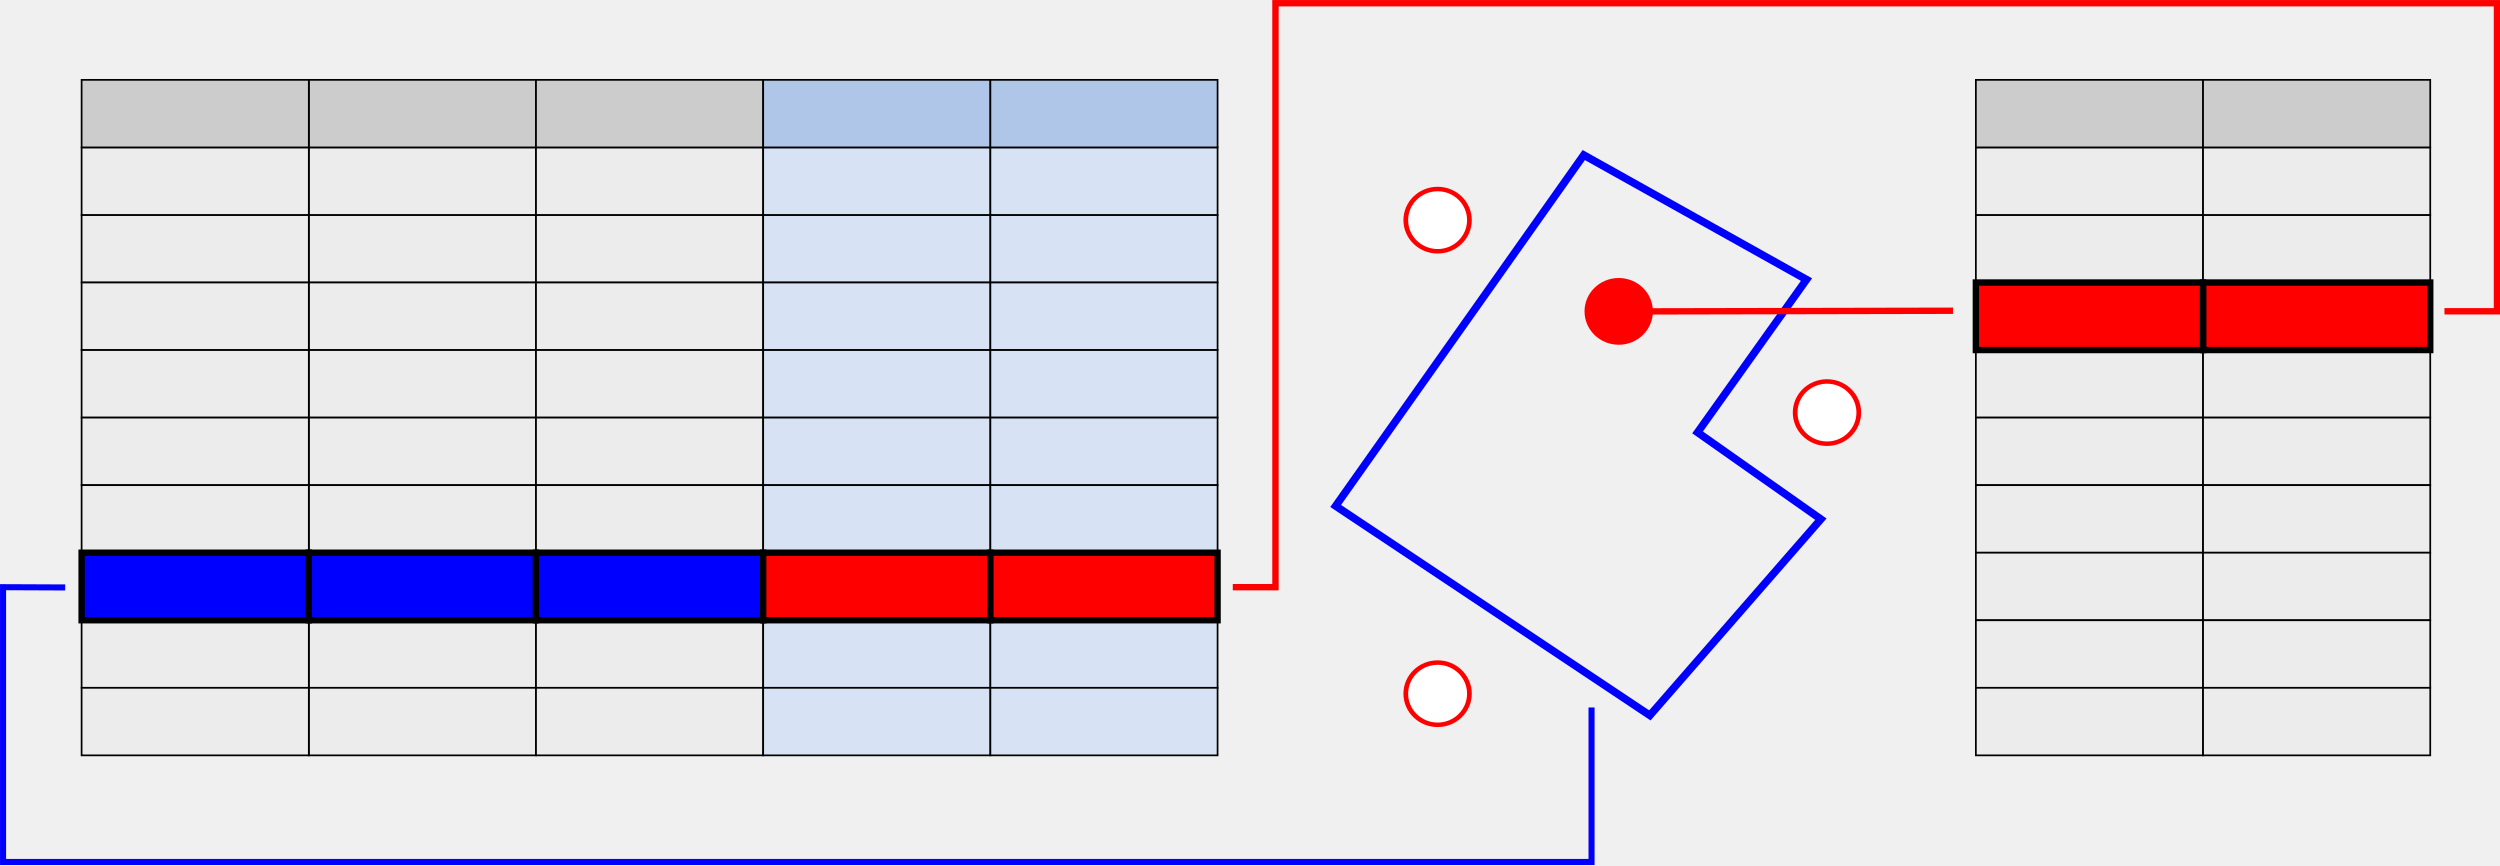
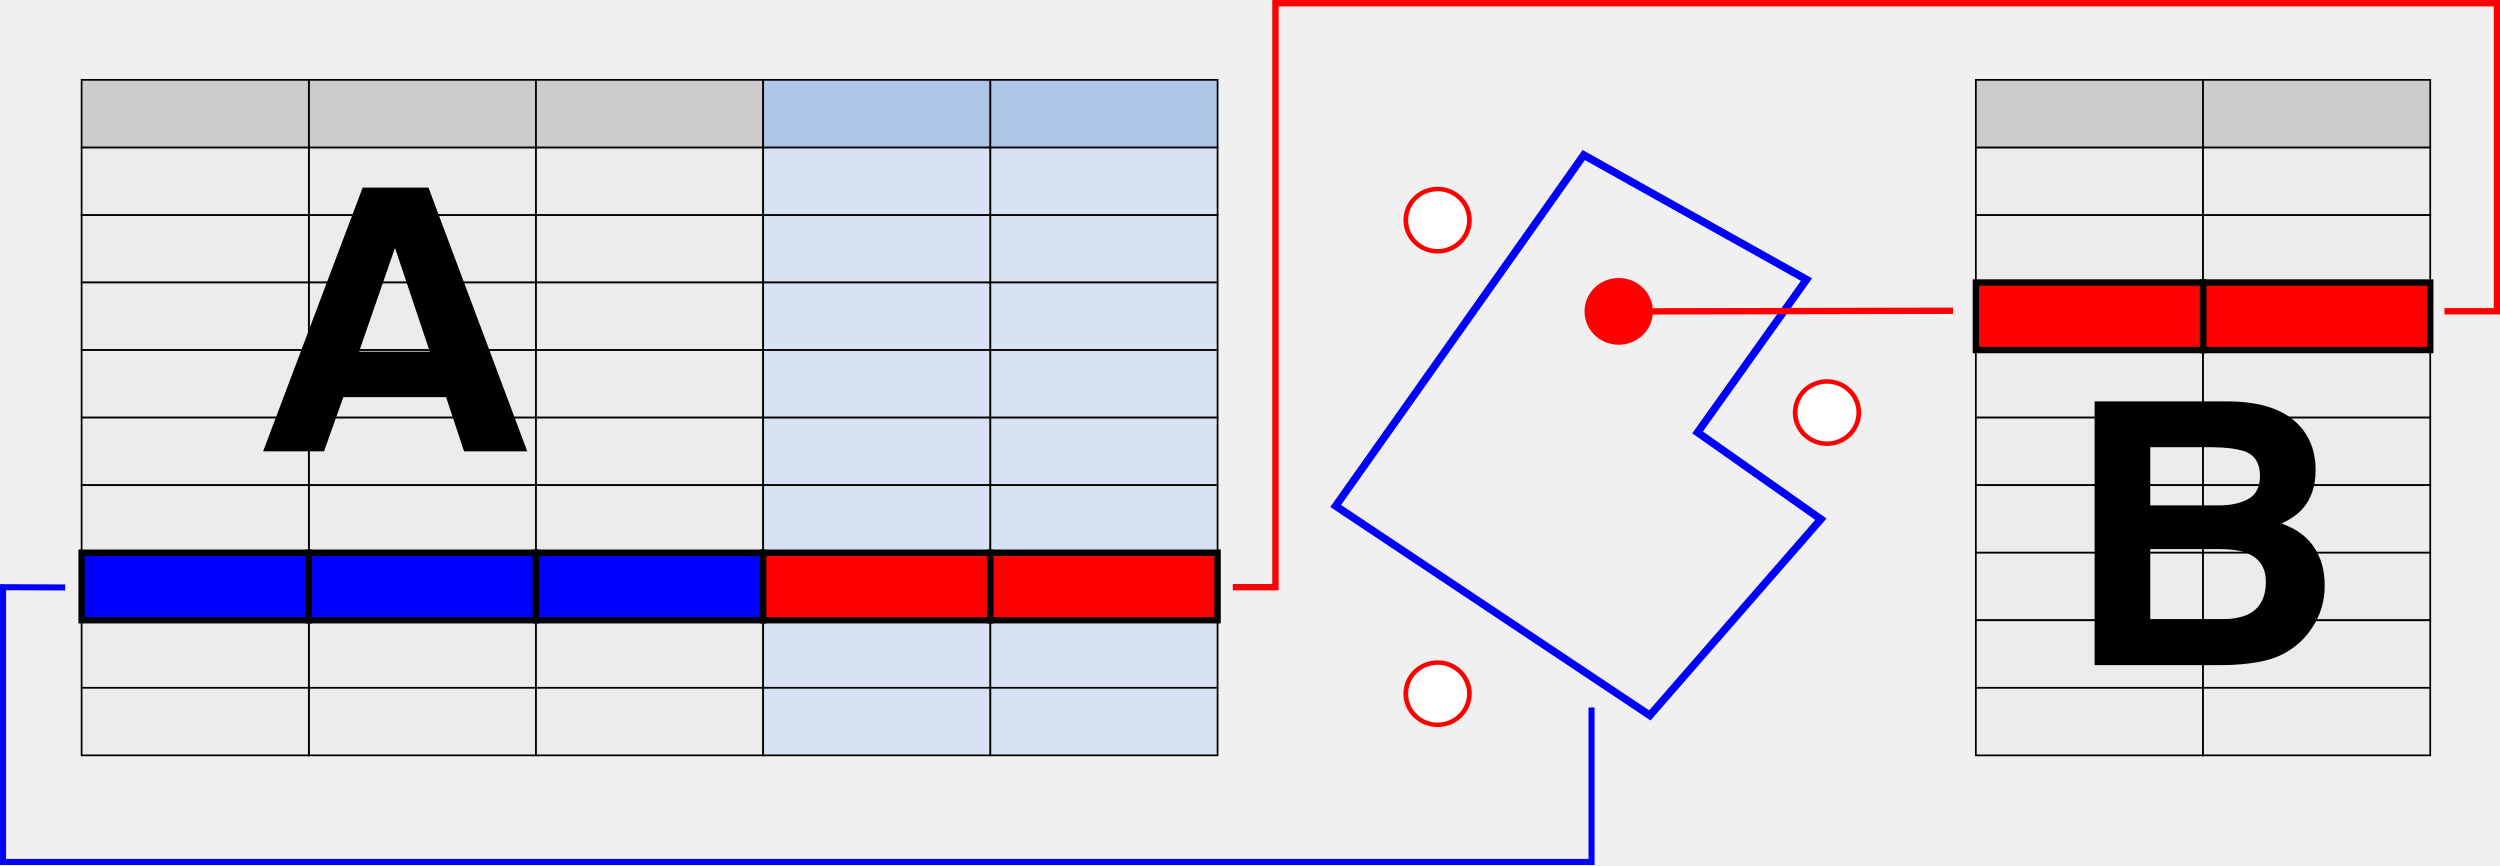
<svg xmlns="http://www.w3.org/2000/svg" width="235.688" height="81.562" id="svg9885" version="1.1">
  <defs id="defs9887" />
  <g id="layer1" transform="translate(-258.6697,-515.8661)">
-     <g transform="translate(236.4822,334.0537)" id="g7571">
-       <path style="fill:none;stroke:#ff0000;stroke-width:0.6;stroke-linecap:butt;stroke-linejoin:miter;stroke-miterlimit:4;stroke-opacity:1;stroke-dasharray:none;stroke-dashoffset:0" d="m 252.639,211.158 4.95,0 0,-29.042 -115.157,0 0,55.053 -4.024,0" id="path6946" />
-       <g id="g6862" transform="translate(30.24815,7.513885)">
-         <path id="path6177" d="m 117.859,221.999 23.39,-33.082 20.997,11.739 -10.267,14.407 11.623,8.182 -16.123,18.497 z" style="fill:none;stroke:#0000ff;stroke-width:0.723px;stroke-linecap:butt;stroke-linejoin:miter;stroke-opacity:1" />
-         <path transform="matrix(0.742355,0,0,0.7042881,97.48785,55.91616)" d="m 67.428,209.769 c 0,2.301 -1.809,4.167 -4.041,4.167 -2.232,0 -4.041,-1.866 -4.041,-4.167 0,-2.301 1.809,-4.167 4.041,-4.167 2.232,0 4.041,1.866 4.041,4.167 z" id="path6179" style="fill:#ff0000;stroke:#ff0000;stroke-width:0.6;stroke-linejoin:miter;stroke-miterlimit:4;stroke-opacity:1;stroke-dasharray:none;stroke-dashoffset:0" />
-         <path transform="matrix(0.742355,0,0,0.7042881,117.122,65.45744)" d="m 67.428,209.769 c 0,2.301 -1.809,4.167 -4.041,4.167 -2.232,0 -4.041,-1.866 -4.041,-4.167 0,-2.301 1.809,-4.167 4.041,-4.167 2.232,0 4.041,1.866 4.041,4.167 z" id="path6191" style="fill:#ffffff;stroke:#ff0000;stroke-width:0.6;stroke-linejoin:miter;stroke-miterlimit:4;stroke-opacity:1;stroke-dasharray:none;stroke-dashoffset:0" />
-         <path style="fill:#ffffff;stroke:#ff0000;stroke-width:0.6;stroke-linejoin:miter;stroke-miterlimit:4;stroke-opacity:1;stroke-dasharray:none;stroke-dashoffset:0" id="path6193" d="m 67.428,209.769 c 0,2.301 -1.809,4.167 -4.041,4.167 -2.232,0 -4.041,-1.866 -4.041,-4.167 0,-2.301 1.809,-4.167 4.041,-4.167 2.232,0 4.041,1.866 4.041,4.167 z" transform="matrix(0.742355,0,0,0.7042881,80.41455,91.95852)" />
-         <path transform="matrix(0.742355,0,0,0.7042881,80.41455,47.31576)" d="m 67.428,209.769 c 0,2.301 -1.809,4.167 -4.041,4.167 -2.232,0 -4.041,-1.866 -4.041,-4.167 0,-2.301 1.809,-4.167 4.041,-4.167 2.232,0 4.041,1.866 4.041,4.167 z" id="path6195" style="fill:#ffffff;stroke:#ff0000;stroke-width:0.6;stroke-linejoin:miter;stroke-miterlimit:4;stroke-opacity:1;stroke-dasharray:none;stroke-dashoffset:0" />
+     <path id="path6946" d="m 489.121,545.211 4.95,0 0,-29.042 -115.157,0 0,55.053 -4.024,0" style="fill:none;stroke:#ff0000;stroke-width:0.6;stroke-linecap:butt;stroke-linejoin:miter;stroke-miterlimit:4;stroke-opacity:1;stroke-dasharray:none;stroke-dashoffset:0" />
+     <g transform="translate(266.7304,341.5675)" id="g6862">
+       <path style="fill:none;stroke:#0000ff;stroke-width:0.723px;stroke-linecap:butt;stroke-linejoin:miter;stroke-opacity:1" d="m 117.859,221.999 23.39,-33.082 20.997,11.739 -10.267,14.407 11.623,8.182 -16.123,18.497 z" id="path6177" />
+       <path style="fill:#ff0000;stroke:#ff0000;stroke-width:0.6;stroke-linejoin:miter;stroke-miterlimit:4;stroke-opacity:1;stroke-dasharray:none;stroke-dashoffset:0" id="path6179" d="m 67.428,209.769 c 0,2.301 -1.809,4.167 -4.041,4.167 -2.232,0 -4.041,-1.866 -4.041,-4.167 0,-2.301 1.809,-4.167 4.041,-4.167 2.232,0 4.041,1.866 4.041,4.167 z" transform="matrix(0.742355,0,0,0.7042881,97.48785,55.91616)" />
+       <path style="fill:#ffffff;stroke:#ff0000;stroke-width:0.6;stroke-linejoin:miter;stroke-miterlimit:4;stroke-opacity:1;stroke-dasharray:none;stroke-dashoffset:0" id="path6191" d="m 67.428,209.769 c 0,2.301 -1.809,4.167 -4.041,4.167 -2.232,0 -4.041,-1.866 -4.041,-4.167 0,-2.301 1.809,-4.167 4.041,-4.167 2.232,0 4.041,1.866 4.041,4.167 z" transform="matrix(0.742355,0,0,0.7042881,117.122,65.45744)" />
+       <path transform="matrix(0.742355,0,0,0.7042881,80.41455,91.95852)" d="m 67.428,209.769 c 0,2.301 -1.809,4.167 -4.041,4.167 -2.232,0 -4.041,-1.866 -4.041,-4.167 0,-2.301 1.809,-4.167 4.041,-4.167 2.232,0 4.041,1.866 4.041,4.167 z" id="path6193" style="fill:#ffffff;stroke:#ff0000;stroke-width:0.6;stroke-linejoin:miter;stroke-miterlimit:4;stroke-opacity:1;stroke-dasharray:none;stroke-dashoffset:0" />
+       <path style="fill:#ffffff;stroke:#ff0000;stroke-width:0.6;stroke-linejoin:miter;stroke-miterlimit:4;stroke-opacity:1;stroke-dasharray:none;stroke-dashoffset:0" id="path6195" d="m 67.428,209.769 c 0,2.301 -1.809,4.167 -4.041,4.167 -2.232,0 -4.041,-1.866 -4.041,-4.167 0,-2.301 1.809,-4.167 4.041,-4.167 2.232,0 4.041,1.866 4.041,4.167 z" transform="matrix(0.742355,0,0,0.7042881,80.41455,47.31576)" />
+     </g>
+     <rect y="536.131" x="444.944" height="6.368" width="21.419" id="rect6206" style="fill:#ececec;fill-opacity:1;fill-rule:evenodd;stroke:#000000;stroke-width:0.163;stroke-miterlimit:4;stroke-opacity:1;stroke-dasharray:none;stroke-dashoffset:0" />
+     <rect y="548.868" x="444.944" height="6.368" width="21.419" id="rect6210" style="fill:#ececec;fill-opacity:1;fill-rule:evenodd;stroke:#000000;stroke-width:0.163;stroke-miterlimit:4;stroke-opacity:1;stroke-dasharray:none;stroke-dashoffset:0" />
+     <rect style="fill:#ececec;fill-opacity:1;fill-rule:evenodd;stroke:#000000;stroke-width:0.163;stroke-miterlimit:4;stroke-opacity:1;stroke-dasharray:none;stroke-dashoffset:0" id="rect6212" width="21.419" height="6.368" x="444.944" y="555.236" />
+     <rect y="561.605" x="444.944" height="6.368" width="21.419" id="rect6214" style="fill:#ececec;fill-opacity:1;fill-rule:evenodd;stroke:#000000;stroke-width:0.163;stroke-miterlimit:4;stroke-opacity:1;stroke-dasharray:none;stroke-dashoffset:0" />
+     <rect style="fill:#ececec;fill-opacity:1;fill-rule:evenodd;stroke:#000000;stroke-width:0.163;stroke-miterlimit:4;stroke-opacity:1;stroke-dasharray:none;stroke-dashoffset:0" id="rect6216" width="21.419" height="6.368" x="444.944" y="567.973" />
+     <rect y="574.341" x="444.944" height="6.368" width="21.419" id="rect6218" style="fill:#ececec;fill-opacity:1;fill-rule:evenodd;stroke:#000000;stroke-width:0.163;stroke-miterlimit:4;stroke-opacity:1;stroke-dasharray:none;stroke-dashoffset:0" />
+     <rect style="fill:#ececec;fill-opacity:1;fill-rule:evenodd;stroke:#000000;stroke-width:0.163;stroke-miterlimit:4;stroke-opacity:1;stroke-dasharray:none;stroke-dashoffset:0" id="rect6220" width="21.419" height="6.368" x="444.944" y="529.763" />
+     <rect y="523.395" x="444.944" height="6.368" width="21.419" id="rect6222" style="fill:#cccccc;fill-opacity:1;fill-rule:evenodd;stroke:#000000;stroke-width:0.163;stroke-miterlimit:4;stroke-opacity:1;stroke-dasharray:none;stroke-dashoffset:0" />
+     <rect style="fill:#ececec;fill-opacity:1;fill-rule:evenodd;stroke:#000000;stroke-width:0.163;stroke-miterlimit:4;stroke-opacity:1;stroke-dasharray:none;stroke-dashoffset:0" id="rect6224" width="21.419" height="6.368" x="444.944" y="580.71" />
+     <g transform="translate(436.4817,467.8786)" id="g6226">
+       <rect y="68.253" x="29.881" height="6.368" width="21.419" id="rect6228" style="fill:#ececec;fill-opacity:1;fill-rule:evenodd;stroke:#000000;stroke-width:0.163;stroke-miterlimit:4;stroke-opacity:1;stroke-dasharray:none;stroke-dashoffset:0" />
+       <rect style="fill:#ececec;fill-opacity:1;fill-rule:evenodd;stroke:#000000;stroke-width:0.163;stroke-miterlimit:4;stroke-opacity:1;stroke-dasharray:none;stroke-dashoffset:0" id="rect6230" width="21.419" height="6.368" x="29.881" y="74.621" />
+       <rect y="80.989" x="29.881" height="6.368" width="21.419" id="rect6232" style="fill:#ececec;fill-opacity:1;fill-rule:evenodd;stroke:#000000;stroke-width:0.163;stroke-miterlimit:4;stroke-opacity:1;stroke-dasharray:none;stroke-dashoffset:0" />
+       <rect style="fill:#ececec;fill-opacity:1;fill-rule:evenodd;stroke:#000000;stroke-width:0.163;stroke-miterlimit:4;stroke-opacity:1;stroke-dasharray:none;stroke-dashoffset:0" id="rect6234" width="21.419" height="6.368" x="29.881" y="87.358" />
+       <rect y="93.726" x="29.881" height="6.368" width="21.419" id="rect6236" style="fill:#ececec;fill-opacity:1;fill-rule:evenodd;stroke:#000000;stroke-width:0.163;stroke-miterlimit:4;stroke-opacity:1;stroke-dasharray:none;stroke-dashoffset:0" />
+       <rect style="fill:#ececec;fill-opacity:1;fill-rule:evenodd;stroke:#000000;stroke-width:0.163;stroke-miterlimit:4;stroke-opacity:1;stroke-dasharray:none;stroke-dashoffset:0" id="rect6238" width="21.419" height="6.368" x="29.881" y="100.094" />
+       <rect y="106.463" x="29.881" height="6.368" width="21.419" id="rect6240" style="fill:#ececec;fill-opacity:1;fill-rule:evenodd;stroke:#000000;stroke-width:0.163;stroke-miterlimit:4;stroke-opacity:1;stroke-dasharray:none;stroke-dashoffset:0" />
+       <rect style="fill:#ececec;fill-opacity:1;fill-rule:evenodd;stroke:#000000;stroke-width:0.163;stroke-miterlimit:4;stroke-opacity:1;stroke-dasharray:none;stroke-dashoffset:0" id="rect6242" width="21.419" height="6.368" x="29.881" y="61.884" />
+       <rect y="55.516" x="29.881" height="6.368" width="21.419" id="rect6244" style="fill:#cccccc;fill-opacity:1;fill-rule:evenodd;stroke:#000000;stroke-width:0.163;stroke-miterlimit:4;stroke-opacity:1;stroke-dasharray:none;stroke-dashoffset:0" />
+       <rect style="fill:#ececec;fill-opacity:1;fill-rule:evenodd;stroke:#000000;stroke-width:0.163;stroke-miterlimit:4;stroke-opacity:1;stroke-dasharray:none;stroke-dashoffset:0" id="rect6246" width="21.419" height="6.368" x="29.881" y="112.831" />
+     </g>
+     <path id="path6699" d="m 412.411,545.225 30.379,-0.063" style="fill:#ff0000;stroke:#ff0000;stroke-width:0.6;stroke-linecap:butt;stroke-linejoin:miter;stroke-miterlimit:4;stroke-opacity:1;stroke-dasharray:none;stroke-dashoffset:0" />
+     <g id="g6723" transform="translate(257.9008,467.8786)">
+       <rect style="fill:#ececec;fill-opacity:1;fill-rule:evenodd;stroke:#000000;stroke-width:0.163;stroke-miterlimit:4;stroke-opacity:1;stroke-dasharray:none;stroke-dashoffset:0" id="rect6725" width="21.419" height="6.368" x="29.881" y="68.253" />
+       <rect y="74.621" x="29.881" height="6.368" width="21.419" id="rect6727" style="fill:#ececec;fill-opacity:1;fill-rule:evenodd;stroke:#000000;stroke-width:0.163;stroke-miterlimit:4;stroke-opacity:1;stroke-dasharray:none;stroke-dashoffset:0" />
+       <rect style="fill:#ececec;fill-opacity:1;fill-rule:evenodd;stroke:#000000;stroke-width:0.163;stroke-miterlimit:4;stroke-opacity:1;stroke-dasharray:none;stroke-dashoffset:0" id="rect6729" width="21.419" height="6.368" x="29.881" y="80.989" />
+       <rect y="87.358" x="29.881" height="6.368" width="21.419" id="rect6731" style="fill:#ececec;fill-opacity:1;fill-rule:evenodd;stroke:#000000;stroke-width:0.163;stroke-miterlimit:4;stroke-opacity:1;stroke-dasharray:none;stroke-dashoffset:0" />
+       <rect style="fill:#ececec;fill-opacity:1;fill-rule:evenodd;stroke:#000000;stroke-width:0.163;stroke-miterlimit:4;stroke-opacity:1;stroke-dasharray:none;stroke-dashoffset:0" id="rect6733" width="21.419" height="6.368" x="29.881" y="93.726" />
+       <rect y="100.094" x="29.881" height="6.368" width="21.419" id="rect6735" style="fill:#ececec;fill-opacity:1;fill-rule:evenodd;stroke:#000000;stroke-width:0.163;stroke-miterlimit:4;stroke-opacity:1;stroke-dasharray:none;stroke-dashoffset:0" />
+       <rect style="fill:#ececec;fill-opacity:1;fill-rule:evenodd;stroke:#000000;stroke-width:0.163;stroke-miterlimit:4;stroke-opacity:1;stroke-dasharray:none;stroke-dashoffset:0" id="rect6737" width="21.419" height="6.368" x="29.881" y="106.463" />
+       <rect y="61.884" x="29.881" height="6.368" width="21.419" id="rect6739" style="fill:#ececec;fill-opacity:1;fill-rule:evenodd;stroke:#000000;stroke-width:0.163;stroke-miterlimit:4;stroke-opacity:1;stroke-dasharray:none;stroke-dashoffset:0" />
+       <rect style="fill:#cccccc;fill-opacity:1;fill-rule:evenodd;stroke:#000000;stroke-width:0.163;stroke-miterlimit:4;stroke-opacity:1;stroke-dasharray:none;stroke-dashoffset:0" id="rect6741" width="21.419" height="6.368" x="29.881" y="55.516" />
+       <rect y="112.831" x="29.881" height="6.368" width="21.419" id="rect6743" style="fill:#ececec;fill-opacity:1;fill-rule:evenodd;stroke:#000000;stroke-width:0.163;stroke-miterlimit:4;stroke-opacity:1;stroke-dasharray:none;stroke-dashoffset:0" />
+     </g>
+     <g transform="translate(279.3195,467.8786)" id="g6745">
+       <rect y="68.253" x="29.881" height="6.368" width="21.419" id="rect6747" style="fill:#ececec;fill-opacity:1;fill-rule:evenodd;stroke:#000000;stroke-width:0.163;stroke-miterlimit:4;stroke-opacity:1;stroke-dasharray:none;stroke-dashoffset:0" />
+       <rect style="fill:#ececec;fill-opacity:1;fill-rule:evenodd;stroke:#000000;stroke-width:0.163;stroke-miterlimit:4;stroke-opacity:1;stroke-dasharray:none;stroke-dashoffset:0" id="rect6749" width="21.419" height="6.368" x="29.881" y="74.621" />
+       <rect y="80.989" x="29.881" height="6.368" width="21.419" id="rect6751" style="fill:#ececec;fill-opacity:1;fill-rule:evenodd;stroke:#000000;stroke-width:0.163;stroke-miterlimit:4;stroke-opacity:1;stroke-dasharray:none;stroke-dashoffset:0" />
+       <rect style="fill:#ececec;fill-opacity:1;fill-rule:evenodd;stroke:#000000;stroke-width:0.163;stroke-miterlimit:4;stroke-opacity:1;stroke-dasharray:none;stroke-dashoffset:0" id="rect6753" width="21.419" height="6.368" x="29.881" y="87.358" />
+       <rect y="93.726" x="29.881" height="6.368" width="21.419" id="rect6755" style="fill:#ececec;fill-opacity:1;fill-rule:evenodd;stroke:#000000;stroke-width:0.163;stroke-miterlimit:4;stroke-opacity:1;stroke-dasharray:none;stroke-dashoffset:0" />
+       <rect style="fill:#ececec;fill-opacity:1;fill-rule:evenodd;stroke:#000000;stroke-width:0.163;stroke-miterlimit:4;stroke-opacity:1;stroke-dasharray:none;stroke-dashoffset:0" id="rect6757" width="21.419" height="6.368" x="29.881" y="100.094" />
+       <rect y="106.463" x="29.881" height="6.368" width="21.419" id="rect6759" style="fill:#ececec;fill-opacity:1;fill-rule:evenodd;stroke:#000000;stroke-width:0.163;stroke-miterlimit:4;stroke-opacity:1;stroke-dasharray:none;stroke-dashoffset:0" />
+       <rect style="fill:#ececec;fill-opacity:1;fill-rule:evenodd;stroke:#000000;stroke-width:0.163;stroke-miterlimit:4;stroke-opacity:1;stroke-dasharray:none;stroke-dashoffset:0" id="rect6761" width="21.419" height="6.368" x="29.881" y="61.884" />
+       <rect y="55.516" x="29.881" height="6.368" width="21.419" id="rect6763" style="fill:#cccccc;fill-opacity:1;fill-rule:evenodd;stroke:#000000;stroke-width:0.163;stroke-miterlimit:4;stroke-opacity:1;stroke-dasharray:none;stroke-dashoffset:0" />
+       <rect style="fill:#ececec;fill-opacity:1;fill-rule:evenodd;stroke:#000000;stroke-width:0.163;stroke-miterlimit:4;stroke-opacity:1;stroke-dasharray:none;stroke-dashoffset:0" id="rect6765" width="21.419" height="6.368" x="29.881" y="112.831" />
+     </g>
+     <g transform="translate(236.4822,467.8786)" id="g6833">
+       <rect y="68.253" x="29.881" height="6.368" width="21.419" id="rect6835" style="fill:#ececec;fill-opacity:1;fill-rule:evenodd;stroke:#000000;stroke-width:0.163;stroke-miterlimit:4;stroke-opacity:1;stroke-dasharray:none;stroke-dashoffset:0" />
+       <rect style="fill:#ececec;fill-opacity:1;fill-rule:evenodd;stroke:#000000;stroke-width:0.163;stroke-miterlimit:4;stroke-opacity:1;stroke-dasharray:none;stroke-dashoffset:0" id="rect6837" width="21.419" height="6.368" x="29.881" y="74.621" />
+       <rect y="80.989" x="29.881" height="6.368" width="21.419" id="rect6839" style="fill:#ececec;fill-opacity:1;fill-rule:evenodd;stroke:#000000;stroke-width:0.163;stroke-miterlimit:4;stroke-opacity:1;stroke-dasharray:none;stroke-dashoffset:0" />
+       <rect style="fill:#ececec;fill-opacity:1;fill-rule:evenodd;stroke:#000000;stroke-width:0.163;stroke-miterlimit:4;stroke-opacity:1;stroke-dasharray:none;stroke-dashoffset:0" id="rect6841" width="21.419" height="6.368" x="29.881" y="87.358" />
+       <rect y="93.726" x="29.881" height="6.368" width="21.419" id="rect6843" style="fill:#ececec;fill-opacity:1;fill-rule:evenodd;stroke:#000000;stroke-width:0.163;stroke-miterlimit:4;stroke-opacity:1;stroke-dasharray:none;stroke-dashoffset:0" />
+       <rect style="fill:#ececec;fill-opacity:1;fill-rule:evenodd;stroke:#000000;stroke-width:0.163;stroke-miterlimit:4;stroke-opacity:1;stroke-dasharray:none;stroke-dashoffset:0" id="rect6845" width="21.419" height="6.368" x="29.881" y="100.094" />
+       <rect y="106.463" x="29.881" height="6.368" width="21.419" id="rect6847" style="fill:#ececec;fill-opacity:1;fill-rule:evenodd;stroke:#000000;stroke-width:0.163;stroke-miterlimit:4;stroke-opacity:1;stroke-dasharray:none;stroke-dashoffset:0" />
+       <rect style="fill:#ececec;fill-opacity:1;fill-rule:evenodd;stroke:#000000;stroke-width:0.163;stroke-miterlimit:4;stroke-opacity:1;stroke-dasharray:none;stroke-dashoffset:0" id="rect6849" width="21.419" height="6.368" x="29.881" y="61.884" />
+       <rect y="55.516" x="29.881" height="6.368" width="21.419" id="rect6851" style="fill:#cccccc;fill-opacity:1;fill-rule:evenodd;stroke:#000000;stroke-width:0.163;stroke-miterlimit:4;stroke-opacity:1;stroke-dasharray:none;stroke-dashoffset:0" />
+       <rect style="fill:#ececec;fill-opacity:1;fill-rule:evenodd;stroke:#000000;stroke-width:0.163;stroke-miterlimit:4;stroke-opacity:1;stroke-dasharray:none;stroke-dashoffset:0" id="rect6853" width="21.419" height="6.368" x="29.881" y="112.831" />
+     </g>
+     <g transform="translate(236.4822,467.8785)" id="g6869">
+       <g id="g6871">
+         <rect y="68.253" x="94.137" height="6.368" width="21.419" id="rect6873" style="fill:#d7e3f4;fill-opacity:1;fill-rule:evenodd;stroke:#000000;stroke-width:0.163;stroke-miterlimit:4;stroke-opacity:1;stroke-dasharray:none;stroke-dashoffset:0" />
+         <rect style="fill:#d7e3f4;fill-opacity:1;fill-rule:evenodd;stroke:#000000;stroke-width:0.163;stroke-miterlimit:4;stroke-opacity:1;stroke-dasharray:none;stroke-dashoffset:0" id="rect6875" width="21.419" height="6.368" x="94.137" y="74.621" />
+         <rect y="80.989" x="94.137" height="6.368" width="21.419" id="rect6877" style="fill:#d7e3f4;fill-opacity:1;fill-rule:evenodd;stroke:#000000;stroke-width:0.163;stroke-miterlimit:4;stroke-opacity:1;stroke-dasharray:none;stroke-dashoffset:0" />
+         <rect style="fill:#d7e3f4;fill-opacity:1;fill-rule:evenodd;stroke:#000000;stroke-width:0.163;stroke-miterlimit:4;stroke-opacity:1;stroke-dasharray:none;stroke-dashoffset:0" id="rect6879" width="21.419" height="6.368" x="94.137" y="87.358" />
+         <rect y="93.726" x="94.137" height="6.368" width="21.419" id="rect6881" style="fill:#d7e3f4;fill-opacity:1;fill-rule:evenodd;stroke:#000000;stroke-width:0.163;stroke-miterlimit:4;stroke-opacity:1;stroke-dasharray:none;stroke-dashoffset:0" />
+         <rect style="fill:#d7e3f4;fill-opacity:1;fill-rule:evenodd;stroke:#000000;stroke-width:0.163;stroke-miterlimit:4;stroke-opacity:1;stroke-dasharray:none;stroke-dashoffset:0" id="rect6883" width="21.419" height="6.368" x="94.137" y="100.094" />
+         <rect y="106.463" x="94.137" height="6.368" width="21.419" id="rect6885" style="fill:#d7e3f4;fill-opacity:1;fill-rule:evenodd;stroke:#000000;stroke-width:0.163;stroke-miterlimit:4;stroke-opacity:1;stroke-dasharray:none;stroke-dashoffset:0" />
+         <rect style="fill:#d7e3f4;fill-opacity:1;fill-rule:evenodd;stroke:#000000;stroke-width:0.163;stroke-miterlimit:4;stroke-opacity:1;stroke-dasharray:none;stroke-dashoffset:0" id="rect6887" width="21.419" height="6.368" x="94.137" y="61.884" />
+         <rect y="55.516" x="94.137" height="6.368" width="21.419" id="rect6889" style="fill:#afc6e9;fill-opacity:1;fill-rule:evenodd;stroke:#000000;stroke-width:0.163;stroke-miterlimit:4;stroke-opacity:1;stroke-dasharray:none;stroke-dashoffset:0" />
+         <rect style="fill:#d7e3f4;fill-opacity:1;fill-rule:evenodd;stroke:#000000;stroke-width:0.163;stroke-miterlimit:4;stroke-opacity:1;stroke-dasharray:none;stroke-dashoffset:0" id="rect6891" width="21.419" height="6.368" x="94.137" y="112.831" />
      </g>
-       <rect style="fill:#ececec;fill-opacity:1;fill-rule:evenodd;stroke:#000000;stroke-width:0.163;stroke-miterlimit:4;stroke-opacity:1;stroke-dasharray:none;stroke-dashoffset:0" id="rect6206" width="21.419" height="6.368" x="208.462" y="202.078" />
-       <rect style="fill:#ececec;fill-opacity:1;fill-rule:evenodd;stroke:#000000;stroke-width:0.163;stroke-miterlimit:4;stroke-opacity:1;stroke-dasharray:none;stroke-dashoffset:0" id="rect6210" width="21.419" height="6.368" x="208.462" y="214.814" />
-       <rect y="221.183" x="208.462" height="6.368" width="21.419" id="rect6212" style="fill:#ececec;fill-opacity:1;fill-rule:evenodd;stroke:#000000;stroke-width:0.163;stroke-miterlimit:4;stroke-opacity:1;stroke-dasharray:none;stroke-dashoffset:0" />
-       <rect style="fill:#ececec;fill-opacity:1;fill-rule:evenodd;stroke:#000000;stroke-width:0.163;stroke-miterlimit:4;stroke-opacity:1;stroke-dasharray:none;stroke-dashoffset:0" id="rect6214" width="21.419" height="6.368" x="208.462" y="227.551" />
-       <rect y="233.919" x="208.462" height="6.368" width="21.419" id="rect6216" style="fill:#ececec;fill-opacity:1;fill-rule:evenodd;stroke:#000000;stroke-width:0.163;stroke-miterlimit:4;stroke-opacity:1;stroke-dasharray:none;stroke-dashoffset:0" />
-       <rect style="fill:#ececec;fill-opacity:1;fill-rule:evenodd;stroke:#000000;stroke-width:0.163;stroke-miterlimit:4;stroke-opacity:1;stroke-dasharray:none;stroke-dashoffset:0" id="rect6218" width="21.419" height="6.368" x="208.462" y="240.288" />
-       <rect y="195.709" x="208.462" height="6.368" width="21.419" id="rect6220" style="fill:#ececec;fill-opacity:1;fill-rule:evenodd;stroke:#000000;stroke-width:0.163;stroke-miterlimit:4;stroke-opacity:1;stroke-dasharray:none;stroke-dashoffset:0" />
-       <rect style="fill:#cccccc;fill-opacity:1;fill-rule:evenodd;stroke:#000000;stroke-width:0.163;stroke-miterlimit:4;stroke-opacity:1;stroke-dasharray:none;stroke-dashoffset:0" id="rect6222" width="21.419" height="6.368" x="208.462" y="189.341" />
-       <rect y="246.656" x="208.462" height="6.368" width="21.419" id="rect6224" style="fill:#ececec;fill-opacity:1;fill-rule:evenodd;stroke:#000000;stroke-width:0.163;stroke-miterlimit:4;stroke-opacity:1;stroke-dasharray:none;stroke-dashoffset:0" />
-       <g id="g6226" transform="translate(199.9995,133.8249)">
-         <rect style="fill:#ececec;fill-opacity:1;fill-rule:evenodd;stroke:#000000;stroke-width:0.163;stroke-miterlimit:4;stroke-opacity:1;stroke-dasharray:none;stroke-dashoffset:0" id="rect6228" width="21.419" height="6.368" x="29.881" y="68.253" />
-         <rect y="74.621" x="29.881" height="6.368" width="21.419" id="rect6230" style="fill:#ececec;fill-opacity:1;fill-rule:evenodd;stroke:#000000;stroke-width:0.163;stroke-miterlimit:4;stroke-opacity:1;stroke-dasharray:none;stroke-dashoffset:0" />
-         <rect style="fill:#ececec;fill-opacity:1;fill-rule:evenodd;stroke:#000000;stroke-width:0.163;stroke-miterlimit:4;stroke-opacity:1;stroke-dasharray:none;stroke-dashoffset:0" id="rect6232" width="21.419" height="6.368" x="29.881" y="80.989" />
-         <rect y="87.358" x="29.881" height="6.368" width="21.419" id="rect6234" style="fill:#ececec;fill-opacity:1;fill-rule:evenodd;stroke:#000000;stroke-width:0.163;stroke-miterlimit:4;stroke-opacity:1;stroke-dasharray:none;stroke-dashoffset:0" />
-         <rect style="fill:#ececec;fill-opacity:1;fill-rule:evenodd;stroke:#000000;stroke-width:0.163;stroke-miterlimit:4;stroke-opacity:1;stroke-dasharray:none;stroke-dashoffset:0" id="rect6236" width="21.419" height="6.368" x="29.881" y="93.726" />
-         <rect y="100.094" x="29.881" height="6.368" width="21.419" id="rect6238" style="fill:#ececec;fill-opacity:1;fill-rule:evenodd;stroke:#000000;stroke-width:0.163;stroke-miterlimit:4;stroke-opacity:1;stroke-dasharray:none;stroke-dashoffset:0" />
-         <rect style="fill:#ececec;fill-opacity:1;fill-rule:evenodd;stroke:#000000;stroke-width:0.163;stroke-miterlimit:4;stroke-opacity:1;stroke-dasharray:none;stroke-dashoffset:0" id="rect6240" width="21.419" height="6.368" x="29.881" y="106.463" />
-         <rect y="61.884" x="29.881" height="6.368" width="21.419" id="rect6242" style="fill:#ececec;fill-opacity:1;fill-rule:evenodd;stroke:#000000;stroke-width:0.163;stroke-miterlimit:4;stroke-opacity:1;stroke-dasharray:none;stroke-dashoffset:0" />
-         <rect style="fill:#cccccc;fill-opacity:1;fill-rule:evenodd;stroke:#000000;stroke-width:0.163;stroke-miterlimit:4;stroke-opacity:1;stroke-dasharray:none;stroke-dashoffset:0" id="rect6244" width="21.419" height="6.368" x="29.881" y="55.516" />
-         <rect y="112.831" x="29.881" height="6.368" width="21.419" id="rect6246" style="fill:#ececec;fill-opacity:1;fill-rule:evenodd;stroke:#000000;stroke-width:0.163;stroke-miterlimit:4;stroke-opacity:1;stroke-dasharray:none;stroke-dashoffset:0" />
+       <g transform="translate(21.41861,0)" id="g6893">
+         <rect style="fill:#d7e3f4;fill-opacity:1;fill-rule:evenodd;stroke:#000000;stroke-width:0.163;stroke-miterlimit:4;stroke-opacity:1;stroke-dasharray:none;stroke-dashoffset:0" id="rect6895" width="21.419" height="6.368" x="94.137" y="68.253" />
+         <rect y="74.621" x="94.137" height="6.368" width="21.419" id="rect6897" style="fill:#d7e3f4;fill-opacity:1;fill-rule:evenodd;stroke:#000000;stroke-width:0.163;stroke-miterlimit:4;stroke-opacity:1;stroke-dasharray:none;stroke-dashoffset:0" />
+         <rect style="fill:#d7e3f4;fill-opacity:1;fill-rule:evenodd;stroke:#000000;stroke-width:0.163;stroke-miterlimit:4;stroke-opacity:1;stroke-dasharray:none;stroke-dashoffset:0" id="rect6899" width="21.419" height="6.368" x="94.137" y="80.989" />
+         <rect y="87.358" x="94.137" height="6.368" width="21.419" id="rect6901" style="fill:#d7e3f4;fill-opacity:1;fill-rule:evenodd;stroke:#000000;stroke-width:0.163;stroke-miterlimit:4;stroke-opacity:1;stroke-dasharray:none;stroke-dashoffset:0" />
+         <rect style="fill:#d7e3f4;fill-opacity:1;fill-rule:evenodd;stroke:#000000;stroke-width:0.163;stroke-miterlimit:4;stroke-opacity:1;stroke-dasharray:none;stroke-dashoffset:0" id="rect6903" width="21.419" height="6.368" x="94.137" y="93.726" />
+         <rect y="100.094" x="94.137" height="6.368" width="21.419" id="rect6905" style="fill:#d7e3f4;fill-opacity:1;fill-rule:evenodd;stroke:#000000;stroke-width:0.163;stroke-miterlimit:4;stroke-opacity:1;stroke-dasharray:none;stroke-dashoffset:0" />
+         <rect style="fill:#d7e3f4;fill-opacity:1;fill-rule:evenodd;stroke:#000000;stroke-width:0.163;stroke-miterlimit:4;stroke-opacity:1;stroke-dasharray:none;stroke-dashoffset:0" id="rect6907" width="21.419" height="6.368" x="94.137" y="106.463" />
+         <rect y="61.884" x="94.137" height="6.368" width="21.419" id="rect6909" style="fill:#d7e3f4;fill-opacity:1;fill-rule:evenodd;stroke:#000000;stroke-width:0.163;stroke-miterlimit:4;stroke-opacity:1;stroke-dasharray:none;stroke-dashoffset:0" />
+         <rect style="fill:#afc6e9;fill-opacity:1;fill-rule:evenodd;stroke:#000000;stroke-width:0.163;stroke-miterlimit:4;stroke-opacity:1;stroke-dasharray:none;stroke-dashoffset:0" id="rect6911" width="21.419" height="6.368" x="94.137" y="55.516" />
+         <rect y="112.831" x="94.137" height="6.368" width="21.419" id="rect6913" style="fill:#d7e3f4;fill-opacity:1;fill-rule:evenodd;stroke:#000000;stroke-width:0.163;stroke-miterlimit:4;stroke-opacity:1;stroke-dasharray:none;stroke-dashoffset:0" />
      </g>
-       <path style="fill:#ff0000;stroke:#ff0000;stroke-width:0.6;stroke-linecap:butt;stroke-linejoin:miter;stroke-miterlimit:4;stroke-opacity:1;stroke-dasharray:none;stroke-dashoffset:0" d="m 175.929,211.171 30.379,-0.063" id="path6699" />
-       <g transform="translate(21.41861,133.8249)" id="g6723">
-         <rect y="68.253" x="29.881" height="6.368" width="21.419" id="rect6725" style="fill:#ececec;fill-opacity:1;fill-rule:evenodd;stroke:#000000;stroke-width:0.163;stroke-miterlimit:4;stroke-opacity:1;stroke-dasharray:none;stroke-dashoffset:0" />
-         <rect style="fill:#ececec;fill-opacity:1;fill-rule:evenodd;stroke:#000000;stroke-width:0.163;stroke-miterlimit:4;stroke-opacity:1;stroke-dasharray:none;stroke-dashoffset:0" id="rect6727" width="21.419" height="6.368" x="29.881" y="74.621" />
-         <rect y="80.989" x="29.881" height="6.368" width="21.419" id="rect6729" style="fill:#ececec;fill-opacity:1;fill-rule:evenodd;stroke:#000000;stroke-width:0.163;stroke-miterlimit:4;stroke-opacity:1;stroke-dasharray:none;stroke-dashoffset:0" />
-         <rect style="fill:#ececec;fill-opacity:1;fill-rule:evenodd;stroke:#000000;stroke-width:0.163;stroke-miterlimit:4;stroke-opacity:1;stroke-dasharray:none;stroke-dashoffset:0" id="rect6731" width="21.419" height="6.368" x="29.881" y="87.358" />
-         <rect y="93.726" x="29.881" height="6.368" width="21.419" id="rect6733" style="fill:#ececec;fill-opacity:1;fill-rule:evenodd;stroke:#000000;stroke-width:0.163;stroke-miterlimit:4;stroke-opacity:1;stroke-dasharray:none;stroke-dashoffset:0" />
-         <rect style="fill:#ececec;fill-opacity:1;fill-rule:evenodd;stroke:#000000;stroke-width:0.163;stroke-miterlimit:4;stroke-opacity:1;stroke-dasharray:none;stroke-dashoffset:0" id="rect6735" width="21.419" height="6.368" x="29.881" y="100.094" />
-         <rect y="106.463" x="29.881" height="6.368" width="21.419" id="rect6737" style="fill:#ececec;fill-opacity:1;fill-rule:evenodd;stroke:#000000;stroke-width:0.163;stroke-miterlimit:4;stroke-opacity:1;stroke-dasharray:none;stroke-dashoffset:0" />
-         <rect style="fill:#ececec;fill-opacity:1;fill-rule:evenodd;stroke:#000000;stroke-width:0.163;stroke-miterlimit:4;stroke-opacity:1;stroke-dasharray:none;stroke-dashoffset:0" id="rect6739" width="21.419" height="6.368" x="29.881" y="61.884" />
-         <rect y="55.516" x="29.881" height="6.368" width="21.419" id="rect6741" style="fill:#cccccc;fill-opacity:1;fill-rule:evenodd;stroke:#000000;stroke-width:0.163;stroke-miterlimit:4;stroke-opacity:1;stroke-dasharray:none;stroke-dashoffset:0" />
-         <rect style="fill:#ececec;fill-opacity:1;fill-rule:evenodd;stroke:#000000;stroke-width:0.163;stroke-miterlimit:4;stroke-opacity:1;stroke-dasharray:none;stroke-dashoffset:0" id="rect6743" width="21.419" height="6.368" x="29.881" y="112.831" />
-       </g>
-       <g id="g6745" transform="translate(42.83722,133.8249)">
-         <rect style="fill:#ececec;fill-opacity:1;fill-rule:evenodd;stroke:#000000;stroke-width:0.163;stroke-miterlimit:4;stroke-opacity:1;stroke-dasharray:none;stroke-dashoffset:0" id="rect6747" width="21.419" height="6.368" x="29.881" y="68.253" />
-         <rect y="74.621" x="29.881" height="6.368" width="21.419" id="rect6749" style="fill:#ececec;fill-opacity:1;fill-rule:evenodd;stroke:#000000;stroke-width:0.163;stroke-miterlimit:4;stroke-opacity:1;stroke-dasharray:none;stroke-dashoffset:0" />
-         <rect style="fill:#ececec;fill-opacity:1;fill-rule:evenodd;stroke:#000000;stroke-width:0.163;stroke-miterlimit:4;stroke-opacity:1;stroke-dasharray:none;stroke-dashoffset:0" id="rect6751" width="21.419" height="6.368" x="29.881" y="80.989" />
-         <rect y="87.358" x="29.881" height="6.368" width="21.419" id="rect6753" style="fill:#ececec;fill-opacity:1;fill-rule:evenodd;stroke:#000000;stroke-width:0.163;stroke-miterlimit:4;stroke-opacity:1;stroke-dasharray:none;stroke-dashoffset:0" />
-         <rect style="fill:#ececec;fill-opacity:1;fill-rule:evenodd;stroke:#000000;stroke-width:0.163;stroke-miterlimit:4;stroke-opacity:1;stroke-dasharray:none;stroke-dashoffset:0" id="rect6755" width="21.419" height="6.368" x="29.881" y="93.726" />
-         <rect y="100.094" x="29.881" height="6.368" width="21.419" id="rect6757" style="fill:#ececec;fill-opacity:1;fill-rule:evenodd;stroke:#000000;stroke-width:0.163;stroke-miterlimit:4;stroke-opacity:1;stroke-dasharray:none;stroke-dashoffset:0" />
-         <rect style="fill:#ececec;fill-opacity:1;fill-rule:evenodd;stroke:#000000;stroke-width:0.163;stroke-miterlimit:4;stroke-opacity:1;stroke-dasharray:none;stroke-dashoffset:0" id="rect6759" width="21.419" height="6.368" x="29.881" y="106.463" />
-         <rect y="61.884" x="29.881" height="6.368" width="21.419" id="rect6761" style="fill:#ececec;fill-opacity:1;fill-rule:evenodd;stroke:#000000;stroke-width:0.163;stroke-miterlimit:4;stroke-opacity:1;stroke-dasharray:none;stroke-dashoffset:0" />
-         <rect style="fill:#cccccc;fill-opacity:1;fill-rule:evenodd;stroke:#000000;stroke-width:0.163;stroke-miterlimit:4;stroke-opacity:1;stroke-dasharray:none;stroke-dashoffset:0" id="rect6763" width="21.419" height="6.368" x="29.881" y="55.516" />
-         <rect y="112.831" x="29.881" height="6.368" width="21.419" id="rect6765" style="fill:#ececec;fill-opacity:1;fill-rule:evenodd;stroke:#000000;stroke-width:0.163;stroke-miterlimit:4;stroke-opacity:1;stroke-dasharray:none;stroke-dashoffset:0" />
-       </g>
-       <g id="g6833" transform="translate(3.8085938e-7,133.8249)">
-         <rect style="fill:#ececec;fill-opacity:1;fill-rule:evenodd;stroke:#000000;stroke-width:0.163;stroke-miterlimit:4;stroke-opacity:1;stroke-dasharray:none;stroke-dashoffset:0" id="rect6835" width="21.419" height="6.368" x="29.881" y="68.253" />
-         <rect y="74.621" x="29.881" height="6.368" width="21.419" id="rect6837" style="fill:#ececec;fill-opacity:1;fill-rule:evenodd;stroke:#000000;stroke-width:0.163;stroke-miterlimit:4;stroke-opacity:1;stroke-dasharray:none;stroke-dashoffset:0" />
-         <rect style="fill:#ececec;fill-opacity:1;fill-rule:evenodd;stroke:#000000;stroke-width:0.163;stroke-miterlimit:4;stroke-opacity:1;stroke-dasharray:none;stroke-dashoffset:0" id="rect6839" width="21.419" height="6.368" x="29.881" y="80.989" />
-         <rect y="87.358" x="29.881" height="6.368" width="21.419" id="rect6841" style="fill:#ececec;fill-opacity:1;fill-rule:evenodd;stroke:#000000;stroke-width:0.163;stroke-miterlimit:4;stroke-opacity:1;stroke-dasharray:none;stroke-dashoffset:0" />
-         <rect style="fill:#ececec;fill-opacity:1;fill-rule:evenodd;stroke:#000000;stroke-width:0.163;stroke-miterlimit:4;stroke-opacity:1;stroke-dasharray:none;stroke-dashoffset:0" id="rect6843" width="21.419" height="6.368" x="29.881" y="93.726" />
-         <rect y="100.094" x="29.881" height="6.368" width="21.419" id="rect6845" style="fill:#ececec;fill-opacity:1;fill-rule:evenodd;stroke:#000000;stroke-width:0.163;stroke-miterlimit:4;stroke-opacity:1;stroke-dasharray:none;stroke-dashoffset:0" />
-         <rect style="fill:#ececec;fill-opacity:1;fill-rule:evenodd;stroke:#000000;stroke-width:0.163;stroke-miterlimit:4;stroke-opacity:1;stroke-dasharray:none;stroke-dashoffset:0" id="rect6847" width="21.419" height="6.368" x="29.881" y="106.463" />
-         <rect y="61.884" x="29.881" height="6.368" width="21.419" id="rect6849" style="fill:#ececec;fill-opacity:1;fill-rule:evenodd;stroke:#000000;stroke-width:0.163;stroke-miterlimit:4;stroke-opacity:1;stroke-dasharray:none;stroke-dashoffset:0" />
-         <rect style="fill:#cccccc;fill-opacity:1;fill-rule:evenodd;stroke:#000000;stroke-width:0.163;stroke-miterlimit:4;stroke-opacity:1;stroke-dasharray:none;stroke-dashoffset:0" id="rect6851" width="21.419" height="6.368" x="29.881" y="55.516" />
-         <rect y="112.831" x="29.881" height="6.368" width="21.419" id="rect6853" style="fill:#ececec;fill-opacity:1;fill-rule:evenodd;stroke:#000000;stroke-width:0.163;stroke-miterlimit:4;stroke-opacity:1;stroke-dasharray:none;stroke-dashoffset:0" />
-       </g>
-       <g id="g6869" transform="translate(-2.6123047e-7,133.8249)">
-         <g id="g6871">
-           <rect style="fill:#d7e3f4;fill-opacity:1;fill-rule:evenodd;stroke:#000000;stroke-width:0.163;stroke-miterlimit:4;stroke-opacity:1;stroke-dasharray:none;stroke-dashoffset:0" id="rect6873" width="21.419" height="6.368" x="94.137" y="68.253" />
-           <rect y="74.621" x="94.137" height="6.368" width="21.419" id="rect6875" style="fill:#d7e3f4;fill-opacity:1;fill-rule:evenodd;stroke:#000000;stroke-width:0.163;stroke-miterlimit:4;stroke-opacity:1;stroke-dasharray:none;stroke-dashoffset:0" />
-           <rect style="fill:#d7e3f4;fill-opacity:1;fill-rule:evenodd;stroke:#000000;stroke-width:0.163;stroke-miterlimit:4;stroke-opacity:1;stroke-dasharray:none;stroke-dashoffset:0" id="rect6877" width="21.419" height="6.368" x="94.137" y="80.989" />
-           <rect y="87.358" x="94.137" height="6.368" width="21.419" id="rect6879" style="fill:#d7e3f4;fill-opacity:1;fill-rule:evenodd;stroke:#000000;stroke-width:0.163;stroke-miterlimit:4;stroke-opacity:1;stroke-dasharray:none;stroke-dashoffset:0" />
-           <rect style="fill:#d7e3f4;fill-opacity:1;fill-rule:evenodd;stroke:#000000;stroke-width:0.163;stroke-miterlimit:4;stroke-opacity:1;stroke-dasharray:none;stroke-dashoffset:0" id="rect6881" width="21.419" height="6.368" x="94.137" y="93.726" />
-           <rect y="100.094" x="94.137" height="6.368" width="21.419" id="rect6883" style="fill:#d7e3f4;fill-opacity:1;fill-rule:evenodd;stroke:#000000;stroke-width:0.163;stroke-miterlimit:4;stroke-opacity:1;stroke-dasharray:none;stroke-dashoffset:0" />
-           <rect style="fill:#d7e3f4;fill-opacity:1;fill-rule:evenodd;stroke:#000000;stroke-width:0.163;stroke-miterlimit:4;stroke-opacity:1;stroke-dasharray:none;stroke-dashoffset:0" id="rect6885" width="21.419" height="6.368" x="94.137" y="106.463" />
-           <rect y="61.884" x="94.137" height="6.368" width="21.419" id="rect6887" style="fill:#d7e3f4;fill-opacity:1;fill-rule:evenodd;stroke:#000000;stroke-width:0.163;stroke-miterlimit:4;stroke-opacity:1;stroke-dasharray:none;stroke-dashoffset:0" />
-           <rect style="fill:#afc6e9;fill-opacity:1;fill-rule:evenodd;stroke:#000000;stroke-width:0.163;stroke-miterlimit:4;stroke-opacity:1;stroke-dasharray:none;stroke-dashoffset:0" id="rect6889" width="21.419" height="6.368" x="94.137" y="55.516" />
-           <rect y="112.831" x="94.137" height="6.368" width="21.419" id="rect6891" style="fill:#d7e3f4;fill-opacity:1;fill-rule:evenodd;stroke:#000000;stroke-width:0.163;stroke-miterlimit:4;stroke-opacity:1;stroke-dasharray:none;stroke-dashoffset:0" />
-         </g>
-         <g id="g6893" transform="translate(21.41861,0)">
-           <rect y="68.253" x="94.137" height="6.368" width="21.419" id="rect6895" style="fill:#d7e3f4;fill-opacity:1;fill-rule:evenodd;stroke:#000000;stroke-width:0.163;stroke-miterlimit:4;stroke-opacity:1;stroke-dasharray:none;stroke-dashoffset:0" />
-           <rect style="fill:#d7e3f4;fill-opacity:1;fill-rule:evenodd;stroke:#000000;stroke-width:0.163;stroke-miterlimit:4;stroke-opacity:1;stroke-dasharray:none;stroke-dashoffset:0" id="rect6897" width="21.419" height="6.368" x="94.137" y="74.621" />
-           <rect y="80.989" x="94.137" height="6.368" width="21.419" id="rect6899" style="fill:#d7e3f4;fill-opacity:1;fill-rule:evenodd;stroke:#000000;stroke-width:0.163;stroke-miterlimit:4;stroke-opacity:1;stroke-dasharray:none;stroke-dashoffset:0" />
-           <rect style="fill:#d7e3f4;fill-opacity:1;fill-rule:evenodd;stroke:#000000;stroke-width:0.163;stroke-miterlimit:4;stroke-opacity:1;stroke-dasharray:none;stroke-dashoffset:0" id="rect6901" width="21.419" height="6.368" x="94.137" y="87.358" />
-           <rect y="93.726" x="94.137" height="6.368" width="21.419" id="rect6903" style="fill:#d7e3f4;fill-opacity:1;fill-rule:evenodd;stroke:#000000;stroke-width:0.163;stroke-miterlimit:4;stroke-opacity:1;stroke-dasharray:none;stroke-dashoffset:0" />
-           <rect style="fill:#d7e3f4;fill-opacity:1;fill-rule:evenodd;stroke:#000000;stroke-width:0.163;stroke-miterlimit:4;stroke-opacity:1;stroke-dasharray:none;stroke-dashoffset:0" id="rect6905" width="21.419" height="6.368" x="94.137" y="100.094" />
-           <rect y="106.463" x="94.137" height="6.368" width="21.419" id="rect6907" style="fill:#d7e3f4;fill-opacity:1;fill-rule:evenodd;stroke:#000000;stroke-width:0.163;stroke-miterlimit:4;stroke-opacity:1;stroke-dasharray:none;stroke-dashoffset:0" />
-           <rect style="fill:#d7e3f4;fill-opacity:1;fill-rule:evenodd;stroke:#000000;stroke-width:0.163;stroke-miterlimit:4;stroke-opacity:1;stroke-dasharray:none;stroke-dashoffset:0" id="rect6909" width="21.419" height="6.368" x="94.137" y="61.884" />
-           <rect y="55.516" x="94.137" height="6.368" width="21.419" id="rect6911" style="fill:#afc6e9;fill-opacity:1;fill-rule:evenodd;stroke:#000000;stroke-width:0.163;stroke-miterlimit:4;stroke-opacity:1;stroke-dasharray:none;stroke-dashoffset:0" />
-           <rect style="fill:#d7e3f4;fill-opacity:1;fill-rule:evenodd;stroke:#000000;stroke-width:0.163;stroke-miterlimit:4;stroke-opacity:1;stroke-dasharray:none;stroke-dashoffset:0" id="rect6913" width="21.419" height="6.368" x="94.137" y="112.831" />
-         </g>
-       </g>
-       <rect style="fill:#ff0000;fill-opacity:1;fill-rule:evenodd;stroke:#000000;stroke-width:0.6;stroke-miterlimit:4;stroke-opacity:1;stroke-dasharray:none;stroke-dashoffset:0" id="rect6915" width="21.419" height="6.368" x="229.881" y="208.446" />
-       <g id="g6933" transform="translate(-3.0529785e-6,19.10495)">
-         <rect y="214.814" x="29.881" height="6.368" width="21.419" id="rect6917" style="fill:#0000ff;fill-opacity:1;fill-rule:evenodd;stroke:#000000;stroke-width:0.6;stroke-linejoin:miter;stroke-miterlimit:4;stroke-opacity:1;stroke-dasharray:none;stroke-dashoffset:0" />
-         <rect style="fill:#0000ff;fill-opacity:1;fill-rule:evenodd;stroke:#000000;stroke-width:0.6;stroke-linejoin:miter;stroke-miterlimit:4;stroke-opacity:1;stroke-dasharray:none;stroke-dashoffset:0" id="rect6919" width="21.419" height="6.368" x="51.3" y="214.814" />
-         <rect y="214.814" x="72.718" height="6.368" width="21.419" id="rect6923" style="fill:#0000ff;fill-opacity:1;fill-rule:evenodd;stroke:#000000;stroke-width:0.6;stroke-linejoin:miter;stroke-miterlimit:4;stroke-opacity:1;stroke-dasharray:none;stroke-dashoffset:0" />
-         <rect y="214.814" x="94.137" height="6.368" width="21.419" id="rect6929" style="fill:#ff0000;fill-opacity:1;fill-rule:evenodd;stroke:#000000;stroke-width:0.6;stroke-miterlimit:4;stroke-opacity:1;stroke-dasharray:none;stroke-dashoffset:0" />
-         <rect style="fill:#ff0000;fill-opacity:1;fill-rule:evenodd;stroke:#000000;stroke-width:0.6;stroke-miterlimit:4;stroke-opacity:1;stroke-dasharray:none;stroke-dashoffset:0" id="rect6931" width="21.419" height="6.368" x="115.556" y="214.814" />
-       </g>
-       <rect y="208.446" x="208.462" height="6.368" width="21.419" id="rect6208" style="fill:#ff0000;fill-opacity:1;fill-rule:evenodd;stroke:#000000;stroke-width:0.6;stroke-miterlimit:4;stroke-opacity:1;stroke-dasharray:none;stroke-dashoffset:0" />
-       <path style="color:#000000;fill:none;stroke:#0000ff;stroke-width:0.571;stroke-linecap:butt;stroke-linejoin:miter;stroke-miterlimit:4;stroke-opacity:1;stroke-dasharray:none;stroke-dashoffset:0;marker:none;visibility:visible;display:inline;overflow:visible;enable-background:accumulate" d="m 172.231,248.507 0,14.569 -149.755,0 0,-25.907 5.859,0.026" id="path6950" />
-       <flowRoot xml:space="preserve" id="flowRoot7155" style="font-size:20px;font-style:normal;font-variant:normal;font-weight:bold;font-stretch:normal;line-height:125%;letter-spacing:0px;word-spacing:0px;fill:#000000;fill-opacity:1;stroke:none;font-family:Helvetica;-inkscape-font-specification:Sans Bold" transform="matrix(1.82665,0,0,1.727339,-271.6139,-167.7536)">
-         <flowRegion id="flowRegion7157">
-           <rect id="rect7159" width="37.626" height="34.491" x="267.376" y="219.449" />
-         </flowRegion>
-         <flowPara id="flowPara7161">B</flowPara>
-       </flowRoot>
-       <flowRoot transform="matrix(1.82665,0,0,1.727339,-442.3352,-187.9096)" style="font-size:20px;font-style:normal;font-variant:normal;font-weight:bold;font-stretch:normal;line-height:125%;letter-spacing:0px;word-spacing:0px;fill:#000000;fill-opacity:1;stroke:none;font-family:Helvetica;-inkscape-font-specification:Sans Bold" id="flowRoot7163" xml:space="preserve">
-         <flowRegion id="flowRegion7165">
-           <rect y="219.449" x="267.376" height="34.491" width="37.626" id="rect7167" />
-         </flowRegion>
-         <flowPara id="flowPara7169">A</flowPara>
-       </flowRoot>
+     </g>
+     <rect y="542.5" x="466.363" height="6.368" width="21.419" id="rect6915" style="fill:#ff0000;fill-opacity:1;fill-rule:evenodd;stroke:#000000;stroke-width:0.6;stroke-miterlimit:4;stroke-opacity:1;stroke-dasharray:none;stroke-dashoffset:0" />
+     <g transform="translate(236.4822,353.1586)" id="g6933">
+       <rect style="fill:#0000ff;fill-opacity:1;fill-rule:evenodd;stroke:#000000;stroke-width:0.6;stroke-linejoin:miter;stroke-miterlimit:4;stroke-opacity:1;stroke-dasharray:none;stroke-dashoffset:0" id="rect6917" width="21.419" height="6.368" x="29.881" y="214.814" />
+       <rect y="214.814" x="51.3" height="6.368" width="21.419" id="rect6919" style="fill:#0000ff;fill-opacity:1;fill-rule:evenodd;stroke:#000000;stroke-width:0.6;stroke-linejoin:miter;stroke-miterlimit:4;stroke-opacity:1;stroke-dasharray:none;stroke-dashoffset:0" />
+       <rect style="fill:#0000ff;fill-opacity:1;fill-rule:evenodd;stroke:#000000;stroke-width:0.6;stroke-linejoin:miter;stroke-miterlimit:4;stroke-opacity:1;stroke-dasharray:none;stroke-dashoffset:0" id="rect6923" width="21.419" height="6.368" x="72.718" y="214.814" />
+       <rect style="fill:#ff0000;fill-opacity:1;fill-rule:evenodd;stroke:#000000;stroke-width:0.6;stroke-miterlimit:4;stroke-opacity:1;stroke-dasharray:none;stroke-dashoffset:0" id="rect6929" width="21.419" height="6.368" x="94.137" y="214.814" />
+       <rect y="214.814" x="115.556" height="6.368" width="21.419" id="rect6931" style="fill:#ff0000;fill-opacity:1;fill-rule:evenodd;stroke:#000000;stroke-width:0.6;stroke-miterlimit:4;stroke-opacity:1;stroke-dasharray:none;stroke-dashoffset:0" />
+     </g>
+     <rect style="fill:#ff0000;fill-opacity:1;fill-rule:evenodd;stroke:#000000;stroke-width:0.6;stroke-miterlimit:4;stroke-opacity:1;stroke-dasharray:none;stroke-dashoffset:0" id="rect6208" width="21.419" height="6.368" x="444.944" y="542.5" />
+     <path id="path6950" d="m 408.713,582.561 0,14.569 -149.755,0 0,-25.907 5.859,0.026" style="color:#000000;fill:none;stroke:#0000ff;stroke-width:0.571;stroke-linecap:butt;stroke-linejoin:miter;stroke-miterlimit:4;stroke-opacity:1;stroke-dasharray:none;stroke-dashoffset:0;marker:none;visibility:visible;display:inline;overflow:visible;enable-background:accumulate" />
+     <g transform="matrix(1.82665,0,0,1.727339,-35.13162,166.3001)" style="font-size:20px;font-style:normal;font-variant:normal;font-weight:bold;font-stretch:normal;line-height:125%;letter-spacing:0px;word-spacing:0px;fill:#000000;fill-opacity:1;stroke:none;font-family:Helvetica;-inkscape-font-specification:Sans Bold" id="flowRoot7155">
+       <path d="m 271.818,226.781 0,3.174 3.535,0 c 0.631,1e-5 1.144,-0.119 1.538,-0.356 0.394,-0.238 0.591,-0.659 0.591,-1.265 -10e-6,-0.671 -0.26,-1.113 -0.781,-1.328 -0.449,-0.15 -1.022,-0.225 -1.719,-0.225 z m 0,5.557 0,3.838 3.535,0 c 0.631,0 1.123,-0.085 1.475,-0.254 0.638,-0.312 0.957,-0.911 0.957,-1.797 -1e-5,-0.749 -0.309,-1.263 -0.928,-1.543 -0.345,-0.156 -0.83,-0.238 -1.455,-0.244 z m 4.121,-8.057 c 1.764,0.026 3.014,0.537 3.75,1.533 0.443,0.612 0.664,1.344 0.664,2.197 -2e-5,0.879 -0.221,1.585 -0.664,2.119 -0.247,0.299 -0.612,0.573 -1.094,0.82 0.736,0.267 1.291,0.69 1.665,1.27 0.374,0.579 0.562,1.283 0.562,2.109 -2e-5,0.853 -0.215,1.618 -0.645,2.295 -0.273,0.449 -0.615,0.827 -1.025,1.133 -0.462,0.352 -1.007,0.592 -1.636,0.723 -0.628,0.13 -1.31,0.195 -2.046,0.195 l -6.523,0 0,-14.395 6.992,0 z" style="" id="path4083" />
+     </g>
+     <g transform="matrix(1.82665,0,0,1.727339,-205.8529,146.1441)" style="font-size:20px;font-style:normal;font-variant:normal;font-weight:bold;font-stretch:normal;line-height:125%;letter-spacing:0px;word-spacing:0px;fill:#000000;fill-opacity:1;stroke:none;font-family:Helvetica;-inkscape-font-specification:Sans Bold" id="flowRoot7163">
+       <path d="m 272.834,233.236 3.652,0 -1.797,-5.664 z m 0.186,-8.955 3.398,0 5.098,14.395 -3.262,0 -0.928,-2.959 -5.303,0 -0.996,2.959 -3.145,0 z" style="" id="path4080" />
    </g>
  </g>
</svg>
